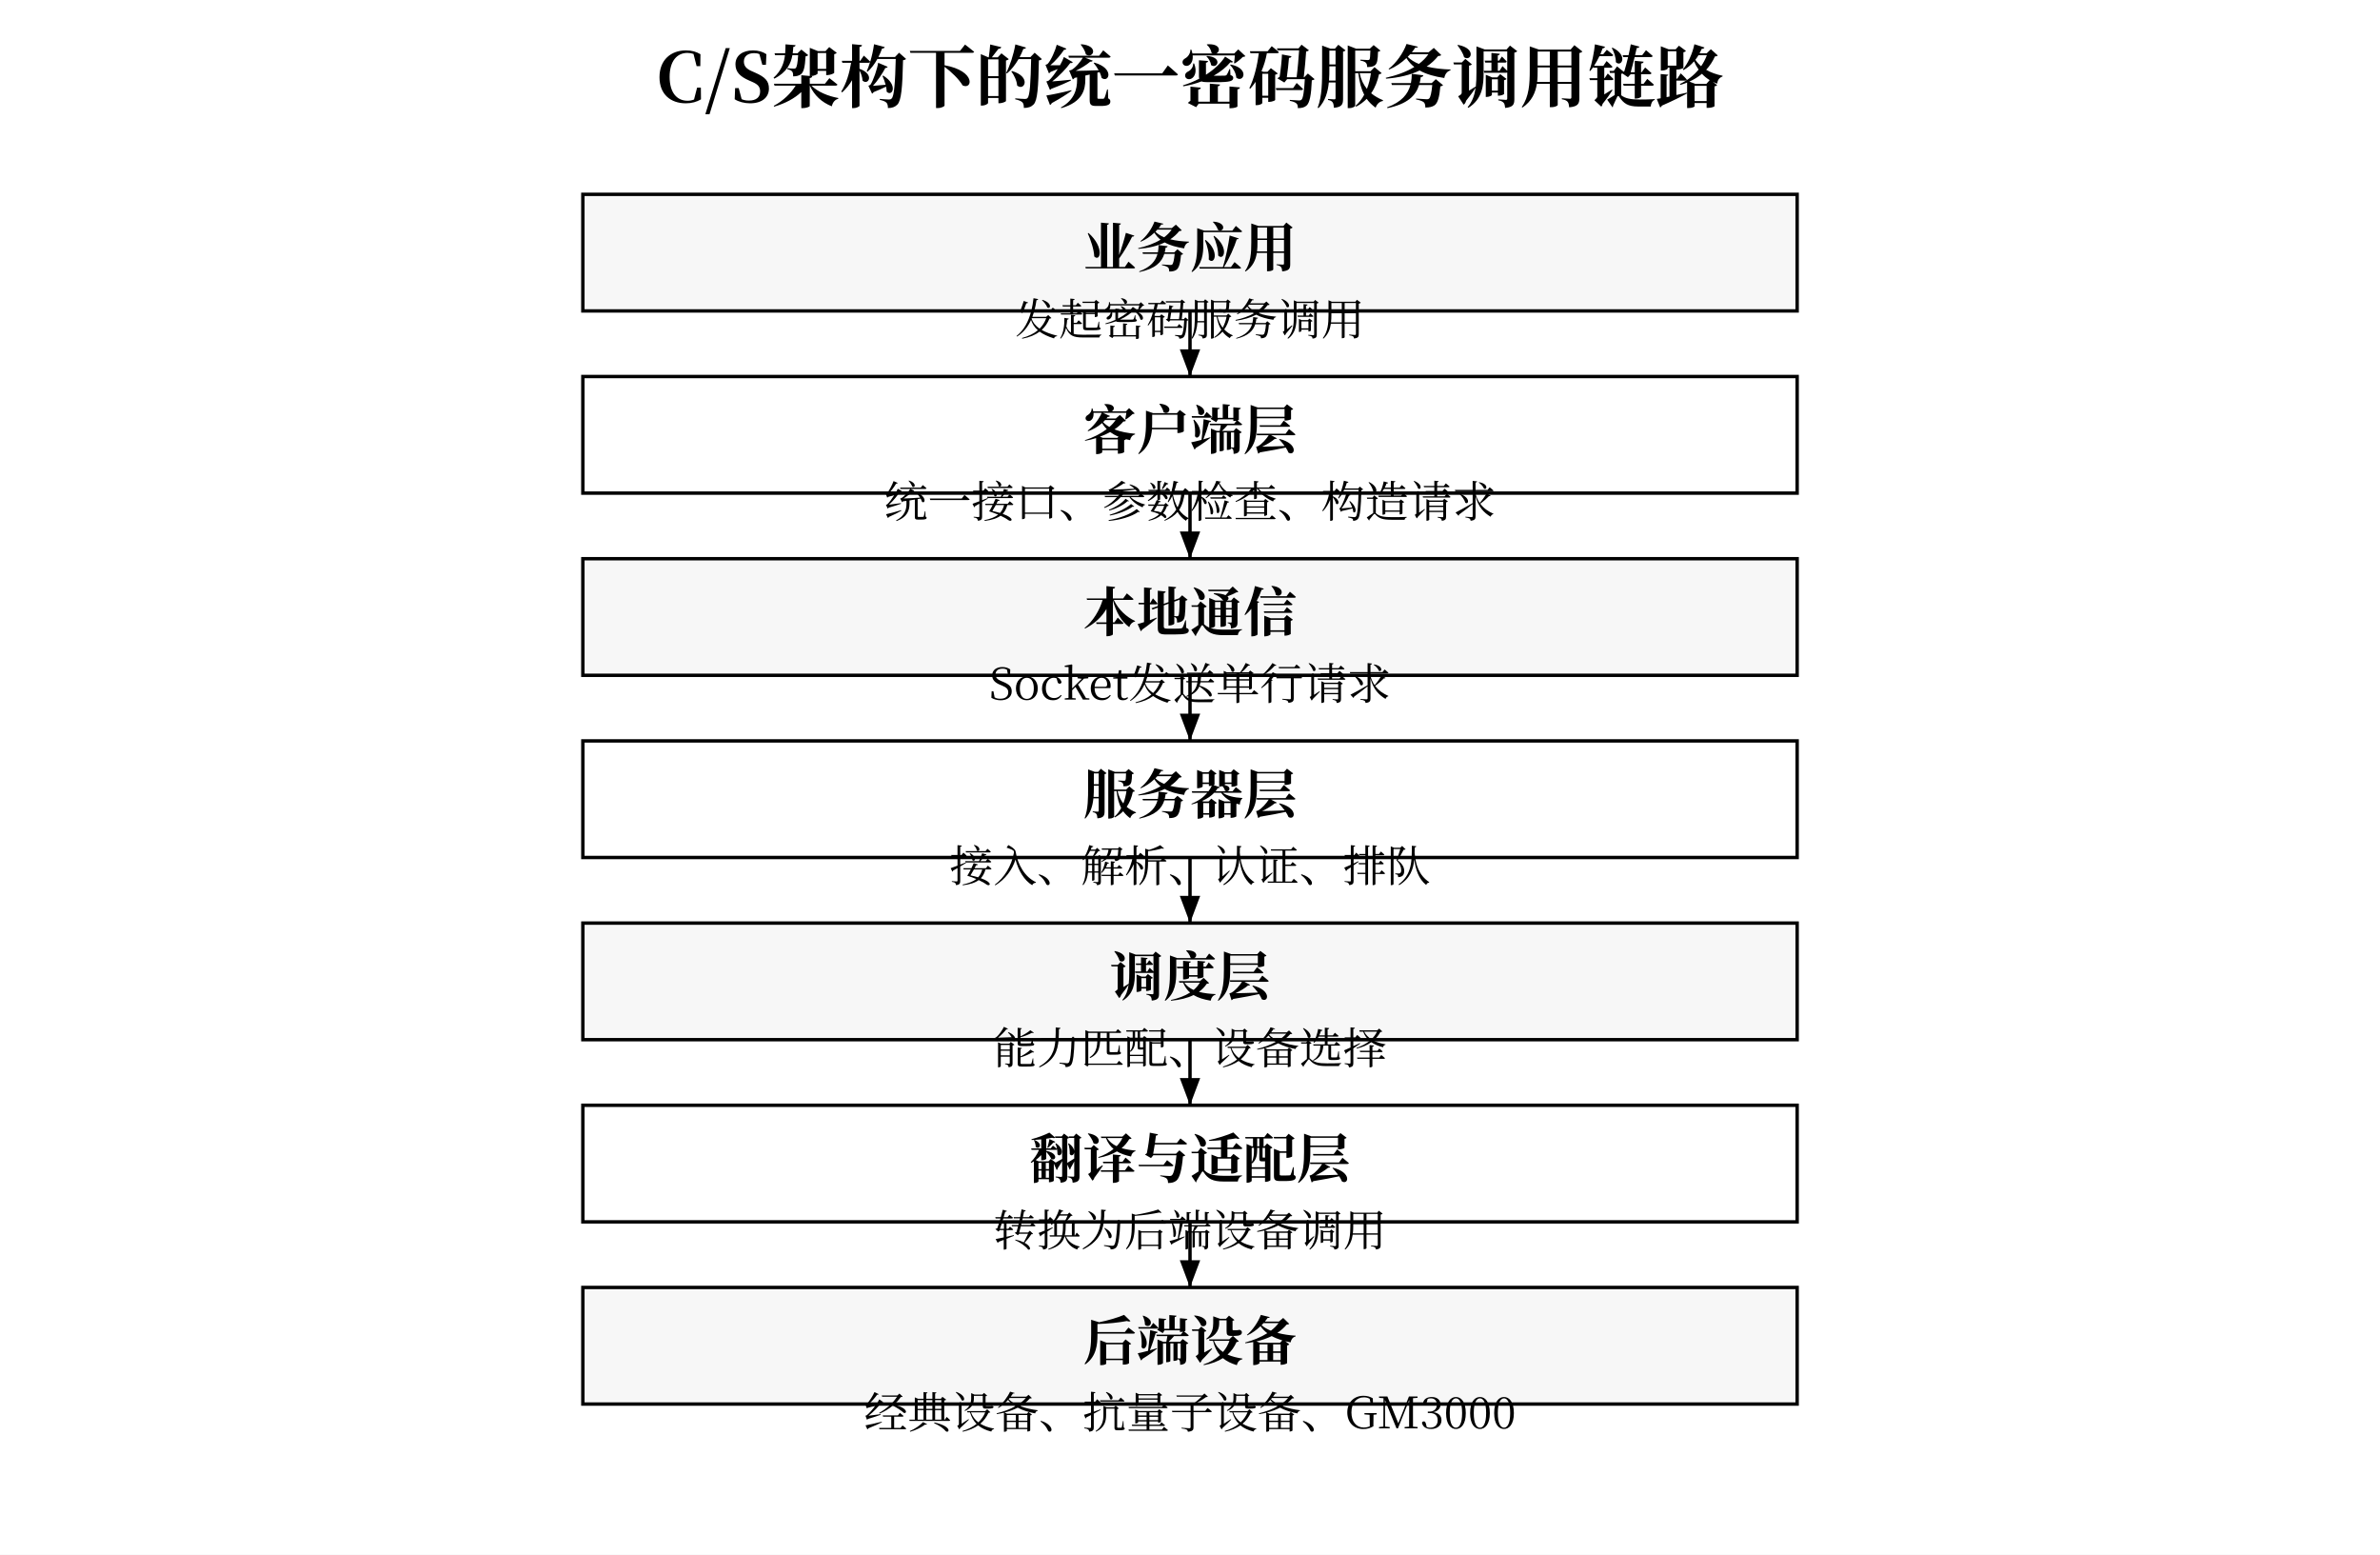
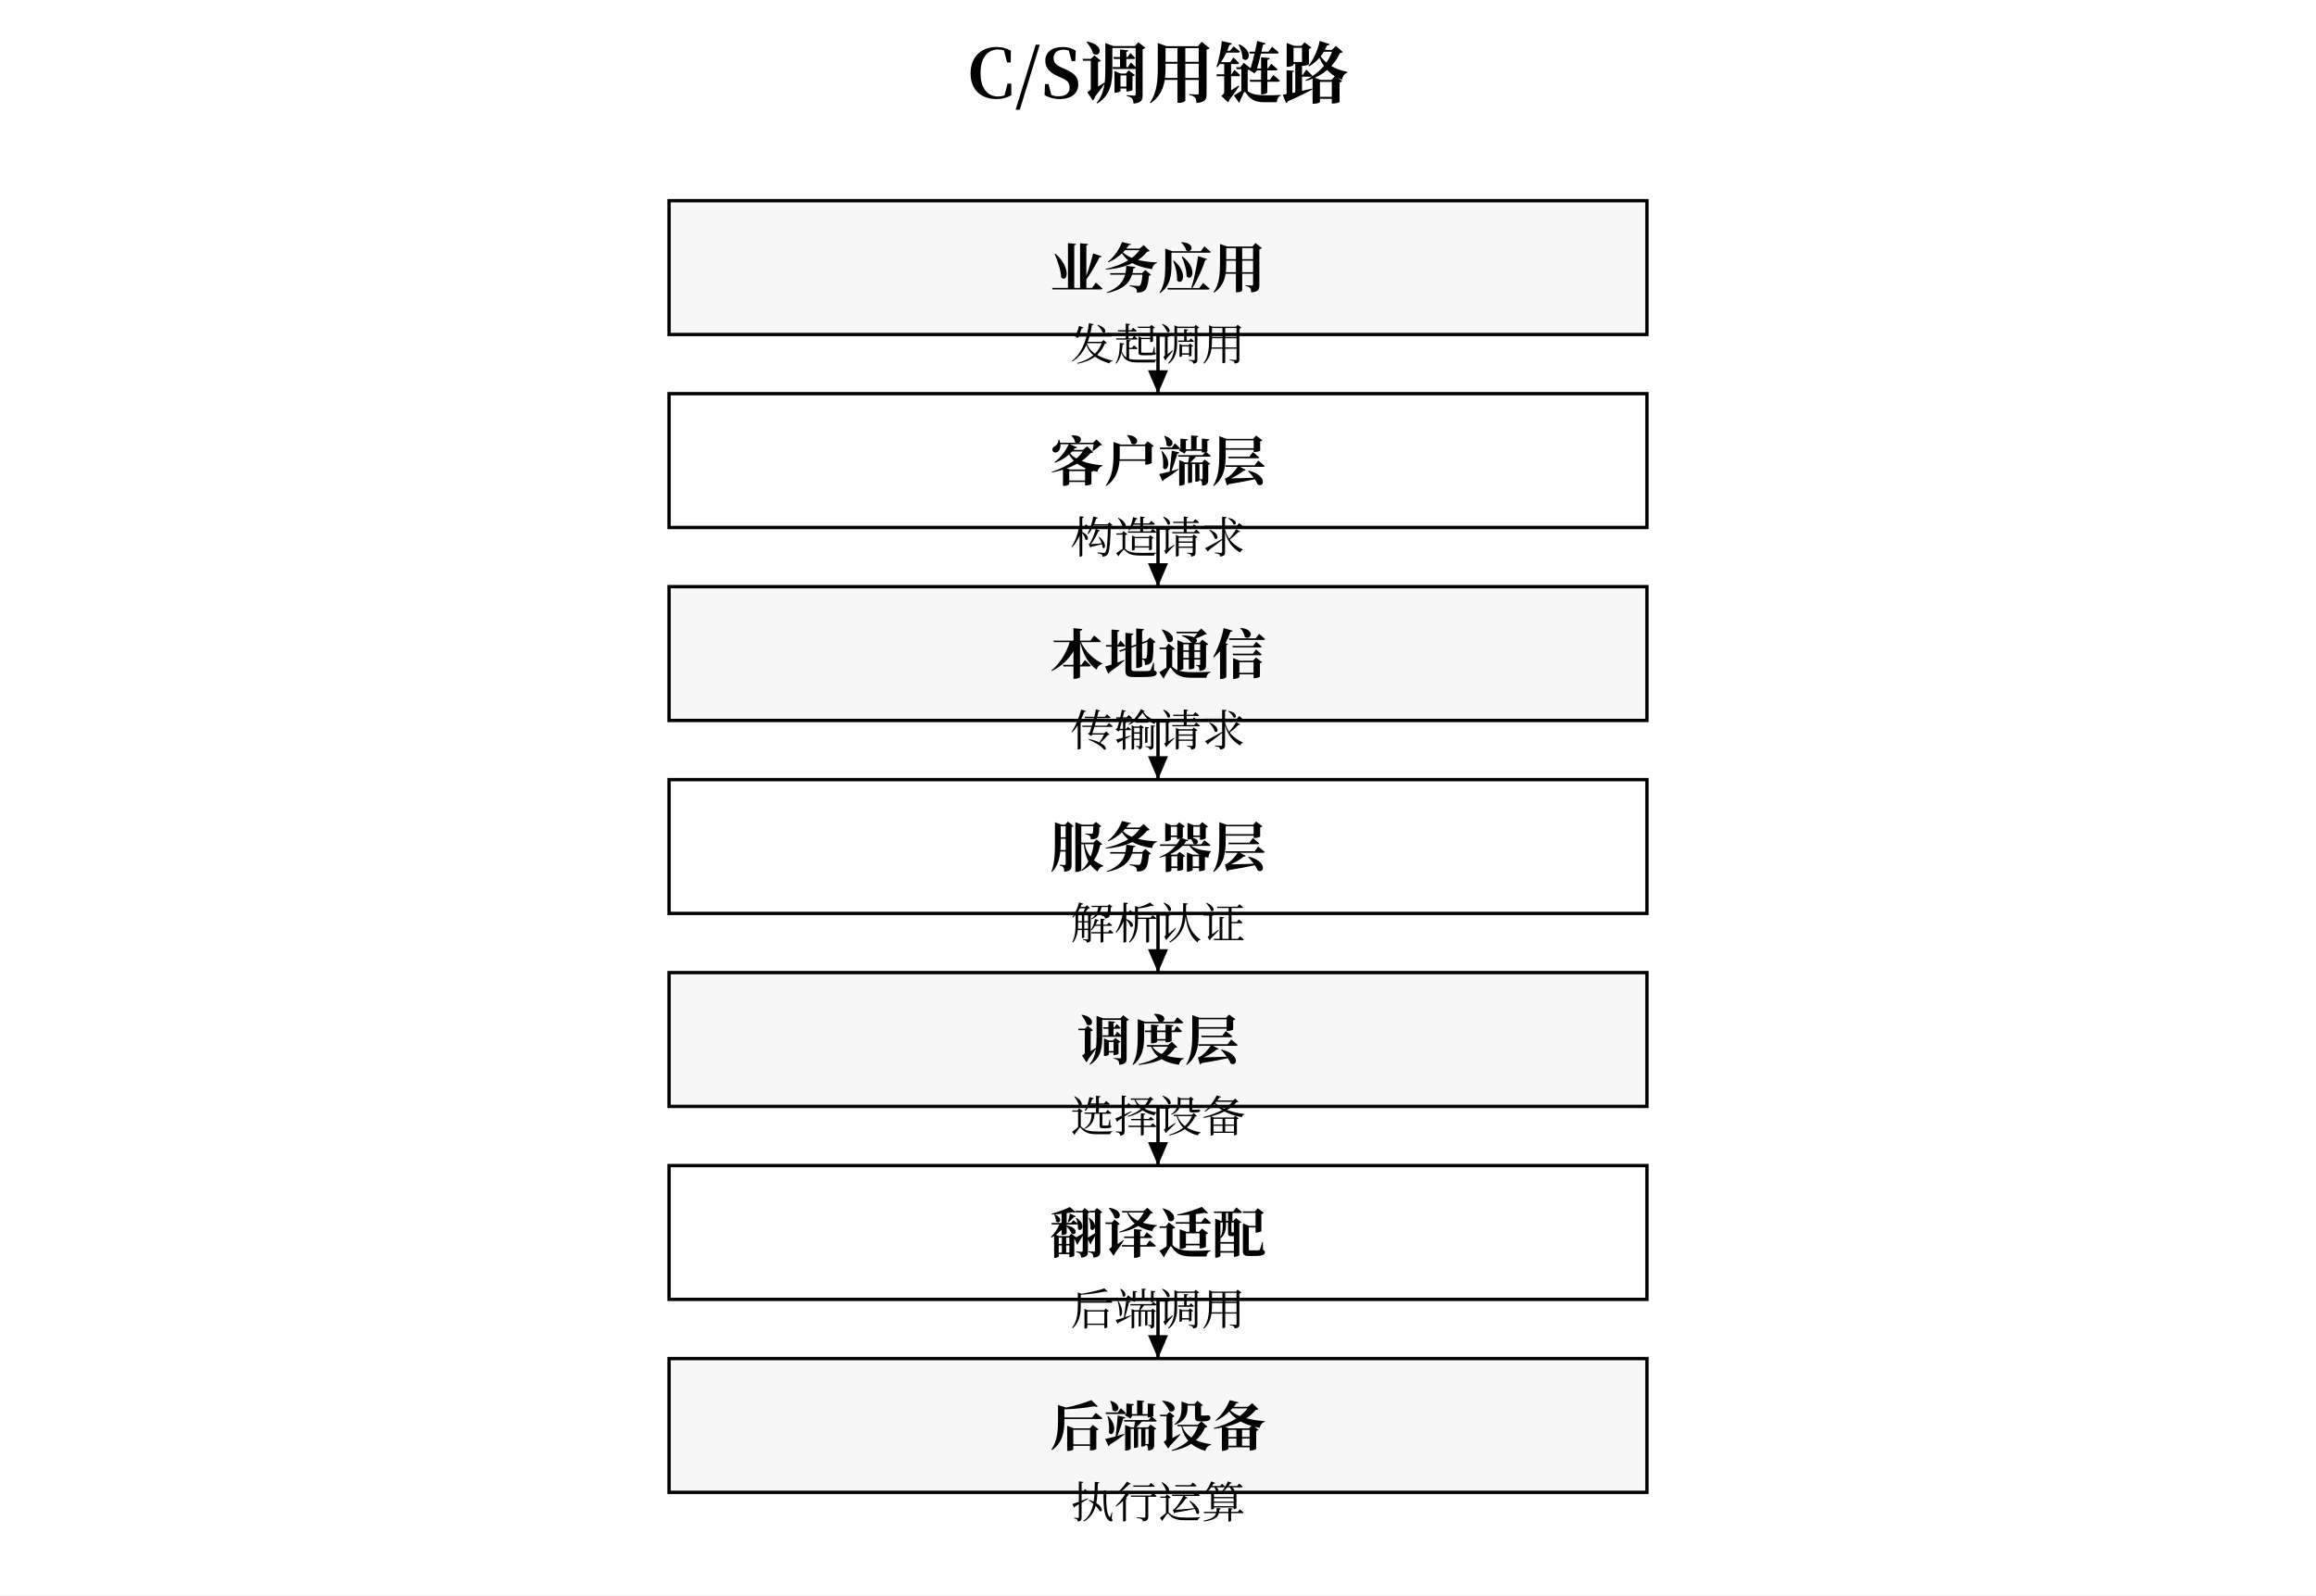
- <svg xmlns="http://www.w3.org/2000/svg" width="980" height="640" viewBox="0 0 980 640">
+ <svg xmlns="http://www.w3.org/2000/svg" width="900" height="620" viewBox="0 0 900 620">
  <defs>
-     <marker id="arrow" markerWidth="10" markerHeight="10" refX="8" refY="3" orient="auto" markerUnits="strokeWidth">
-       <path d="M0,0 L0,6 L8,3 z" fill="#000000" />
+     <marker id="arrow" markerWidth="8" markerHeight="8" refX="7" refY="3" orient="auto" markerUnits="strokeWidth">
+       <path d="M0,0 L0,6 L7,3 z" fill="#000000" />
    </marker>
  </defs>
-   <rect x="0" y="0" width="980" height="640" fill="#ffffff" />
-   <text x="490" y="42" font-family="SimSun, Songti SC, Noto Serif CJK SC, Microsoft YaHei, Arial, sans-serif" font-size="28" font-weight="bold" text-anchor="middle" fill="#000000">C/S架构下的统一密码服务调用链路</text>
-   <rect x="240" y="80" width="500" height="48" fill="#f7f7f7" stroke="#000000" stroke-width="1.4" />
-   <text x="490.0" y="110" font-family="SimSun, Songti SC, Noto Serif CJK SC, Microsoft YaHei, Arial, sans-serif" font-size="22" font-weight="bold" text-anchor="middle" fill="#000000">业务应用</text>
-   <text x="490.0" y="138" font-family="SimSun, Songti SC, Noto Serif CJK SC, Microsoft YaHei, Arial, sans-serif" font-size="18" font-weight="normal" text-anchor="middle" fill="#000000">发起密码服务调用</text>
-   <line x1="490" y1="128" x2="490" y2="155" stroke="#000000" stroke-width="1.4" marker-end="url(#arrow)" />
-   <rect x="240" y="155" width="500" height="48" fill="#ffffff" stroke="#000000" stroke-width="1.4" />
-   <text x="490.0" y="185" font-family="SimSun, Songti SC, Noto Serif CJK SC, Microsoft YaHei, Arial, sans-serif" font-size="22" font-weight="bold" text-anchor="middle" fill="#000000">客户端层</text>
-   <text x="490.0" y="213" font-family="SimSun, Songti SC, Noto Serif CJK SC, Microsoft YaHei, Arial, sans-serif" font-size="18" font-weight="normal" text-anchor="middle" fill="#000000">统一接口、参数检查、构造请求</text>
-   <line x1="490" y1="203" x2="490" y2="230" stroke="#000000" stroke-width="1.4" marker-end="url(#arrow)" />
-   <rect x="240" y="230" width="500" height="48" fill="#f7f7f7" stroke="#000000" stroke-width="1.4" />
-   <text x="490.0" y="260" font-family="SimSun, Songti SC, Noto Serif CJK SC, Microsoft YaHei, Arial, sans-serif" font-size="22" font-weight="bold" text-anchor="middle" fill="#000000">本地通信</text>
-   <text x="490.0" y="288" font-family="SimSun, Songti SC, Noto Serif CJK SC, Microsoft YaHei, Arial, sans-serif" font-size="18" font-weight="normal" text-anchor="middle" fill="#000000">Socket发送单行请求</text>
-   <line x1="490" y1="278" x2="490" y2="305" stroke="#000000" stroke-width="1.4" marker-end="url(#arrow)" />
-   <rect x="240" y="305" width="500" height="48" fill="#ffffff" stroke="#000000" stroke-width="1.4" />
-   <text x="490.0" y="335" font-family="SimSun, Songti SC, Noto Serif CJK SC, Microsoft YaHei, Arial, sans-serif" font-size="22" font-weight="bold" text-anchor="middle" fill="#000000">服务器层</text>
-   <text x="490.0" y="363" font-family="SimSun, Songti SC, Noto Serif CJK SC, Microsoft YaHei, Arial, sans-serif" font-size="18" font-weight="normal" text-anchor="middle" fill="#000000">接入、解析、认证、排队</text>
-   <line x1="490" y1="353" x2="490" y2="380" stroke="#000000" stroke-width="1.4" marker-end="url(#arrow)" />
-   <rect x="240" y="380" width="500" height="48" fill="#f7f7f7" stroke="#000000" stroke-width="1.4" />
-   <text x="490.0" y="410" font-family="SimSun, Songti SC, Noto Serif CJK SC, Microsoft YaHei, Arial, sans-serif" font-size="22" font-weight="bold" text-anchor="middle" fill="#000000">调度层</text>
-   <text x="490.0" y="438" font-family="SimSun, Songti SC, Noto Serif CJK SC, Microsoft YaHei, Arial, sans-serif" font-size="18" font-weight="normal" text-anchor="middle" fill="#000000">能力匹配、设备选择</text>
-   <line x1="490" y1="428" x2="490" y2="455" stroke="#000000" stroke-width="1.4" marker-end="url(#arrow)" />
-   <rect x="240" y="455" width="500" height="48" fill="#ffffff" stroke="#000000" stroke-width="1.4" />
-   <text x="490.0" y="485" font-family="SimSun, Songti SC, Noto Serif CJK SC, Microsoft YaHei, Arial, sans-serif" font-size="22" font-weight="bold" text-anchor="middle" fill="#000000">翻译与适配层</text>
-   <text x="490.0" y="513" font-family="SimSun, Songti SC, Noto Serif CJK SC, Microsoft YaHei, Arial, sans-serif" font-size="18" font-weight="normal" text-anchor="middle" fill="#000000">转换为后端设备调用</text>
-   <line x1="490" y1="503" x2="490" y2="530" stroke="#000000" stroke-width="1.4" marker-end="url(#arrow)" />
-   <rect x="240" y="530" width="500" height="48" fill="#f7f7f7" stroke="#000000" stroke-width="1.4" />
-   <text x="490.0" y="560" font-family="SimSun, Songti SC, Noto Serif CJK SC, Microsoft YaHei, Arial, sans-serif" font-size="22" font-weight="bold" text-anchor="middle" fill="#000000">后端设备</text>
-   <text x="490.0" y="588" font-family="SimSun, Songti SC, Noto Serif CJK SC, Microsoft YaHei, Arial, sans-serif" font-size="18" font-weight="normal" text-anchor="middle" fill="#000000">经典设备、抗量子设备、GM3000</text>
+   <rect x="0" y="0" width="900" height="620" fill="#ffffff" />
+   <text x="450.0" y="38" font-family="SimSun, Songti SC, Noto Serif CJK SC, Microsoft YaHei, Arial, sans-serif" font-size="26" font-weight="bold" text-anchor="middle" fill="#000000">C/S调用链路</text>
+   <rect x="260" y="78" width="380" height="52" fill="#f7f7f7" stroke="#000000" stroke-width="1.3" />
+   <text x="450.0" y="112" font-family="SimSun, Songti SC, Noto Serif CJK SC, Microsoft YaHei, Arial, sans-serif" font-size="21" font-weight="bold" text-anchor="middle" fill="#000000">业务应用</text>
+   <text x="450.0" y="140" font-family="SimSun, Songti SC, Noto Serif CJK SC, Microsoft YaHei, Arial, sans-serif" font-size="17" font-weight="normal" text-anchor="middle" fill="#000000">发起调用</text>
+   <line x1="450.0" y1="130" x2="450.0" y2="153" stroke="#000000" stroke-width="1.3" marker-end="url(#arrow)" />
+   <rect x="260" y="153" width="380" height="52" fill="#ffffff" stroke="#000000" stroke-width="1.3" />
+   <text x="450.0" y="187" font-family="SimSun, Songti SC, Noto Serif CJK SC, Microsoft YaHei, Arial, sans-serif" font-size="21" font-weight="bold" text-anchor="middle" fill="#000000">客户端层</text>
+   <text x="450.0" y="215" font-family="SimSun, Songti SC, Noto Serif CJK SC, Microsoft YaHei, Arial, sans-serif" font-size="17" font-weight="normal" text-anchor="middle" fill="#000000">构造请求</text>
+   <line x1="450.0" y1="205" x2="450.0" y2="228" stroke="#000000" stroke-width="1.3" marker-end="url(#arrow)" />
+   <rect x="260" y="228" width="380" height="52" fill="#f7f7f7" stroke="#000000" stroke-width="1.3" />
+   <text x="450.0" y="262" font-family="SimSun, Songti SC, Noto Serif CJK SC, Microsoft YaHei, Arial, sans-serif" font-size="21" font-weight="bold" text-anchor="middle" fill="#000000">本地通信</text>
+   <text x="450.0" y="290" font-family="SimSun, Songti SC, Noto Serif CJK SC, Microsoft YaHei, Arial, sans-serif" font-size="17" font-weight="normal" text-anchor="middle" fill="#000000">传输请求</text>
+   <line x1="450.0" y1="280" x2="450.0" y2="303" stroke="#000000" stroke-width="1.3" marker-end="url(#arrow)" />
+   <rect x="260" y="303" width="380" height="52" fill="#ffffff" stroke="#000000" stroke-width="1.3" />
+   <text x="450.0" y="337" font-family="SimSun, Songti SC, Noto Serif CJK SC, Microsoft YaHei, Arial, sans-serif" font-size="21" font-weight="bold" text-anchor="middle" fill="#000000">服务器层</text>
+   <text x="450.0" y="365" font-family="SimSun, Songti SC, Noto Serif CJK SC, Microsoft YaHei, Arial, sans-serif" font-size="17" font-weight="normal" text-anchor="middle" fill="#000000">解析认证</text>
+   <line x1="450.0" y1="355" x2="450.0" y2="378" stroke="#000000" stroke-width="1.3" marker-end="url(#arrow)" />
+   <rect x="260" y="378" width="380" height="52" fill="#f7f7f7" stroke="#000000" stroke-width="1.3" />
+   <text x="450.0" y="412" font-family="SimSun, Songti SC, Noto Serif CJK SC, Microsoft YaHei, Arial, sans-serif" font-size="21" font-weight="bold" text-anchor="middle" fill="#000000">调度层</text>
+   <text x="450.0" y="440" font-family="SimSun, Songti SC, Noto Serif CJK SC, Microsoft YaHei, Arial, sans-serif" font-size="17" font-weight="normal" text-anchor="middle" fill="#000000">选择设备</text>
+   <line x1="450.0" y1="430" x2="450.0" y2="453" stroke="#000000" stroke-width="1.3" marker-end="url(#arrow)" />
+   <rect x="260" y="453" width="380" height="52" fill="#ffffff" stroke="#000000" stroke-width="1.3" />
+   <text x="450.0" y="487" font-family="SimSun, Songti SC, Noto Serif CJK SC, Microsoft YaHei, Arial, sans-serif" font-size="21" font-weight="bold" text-anchor="middle" fill="#000000">翻译适配</text>
+   <text x="450.0" y="515" font-family="SimSun, Songti SC, Noto Serif CJK SC, Microsoft YaHei, Arial, sans-serif" font-size="17" font-weight="normal" text-anchor="middle" fill="#000000">后端调用</text>
+   <line x1="450.0" y1="505" x2="450.0" y2="528" stroke="#000000" stroke-width="1.3" marker-end="url(#arrow)" />
+   <rect x="260" y="528" width="380" height="52" fill="#f7f7f7" stroke="#000000" stroke-width="1.3" />
+   <text x="450.0" y="562" font-family="SimSun, Songti SC, Noto Serif CJK SC, Microsoft YaHei, Arial, sans-serif" font-size="21" font-weight="bold" text-anchor="middle" fill="#000000">后端设备</text>
+   <text x="450.0" y="590" font-family="SimSun, Songti SC, Noto Serif CJK SC, Microsoft YaHei, Arial, sans-serif" font-size="17" font-weight="normal" text-anchor="middle" fill="#000000">执行运算</text>
</svg>
